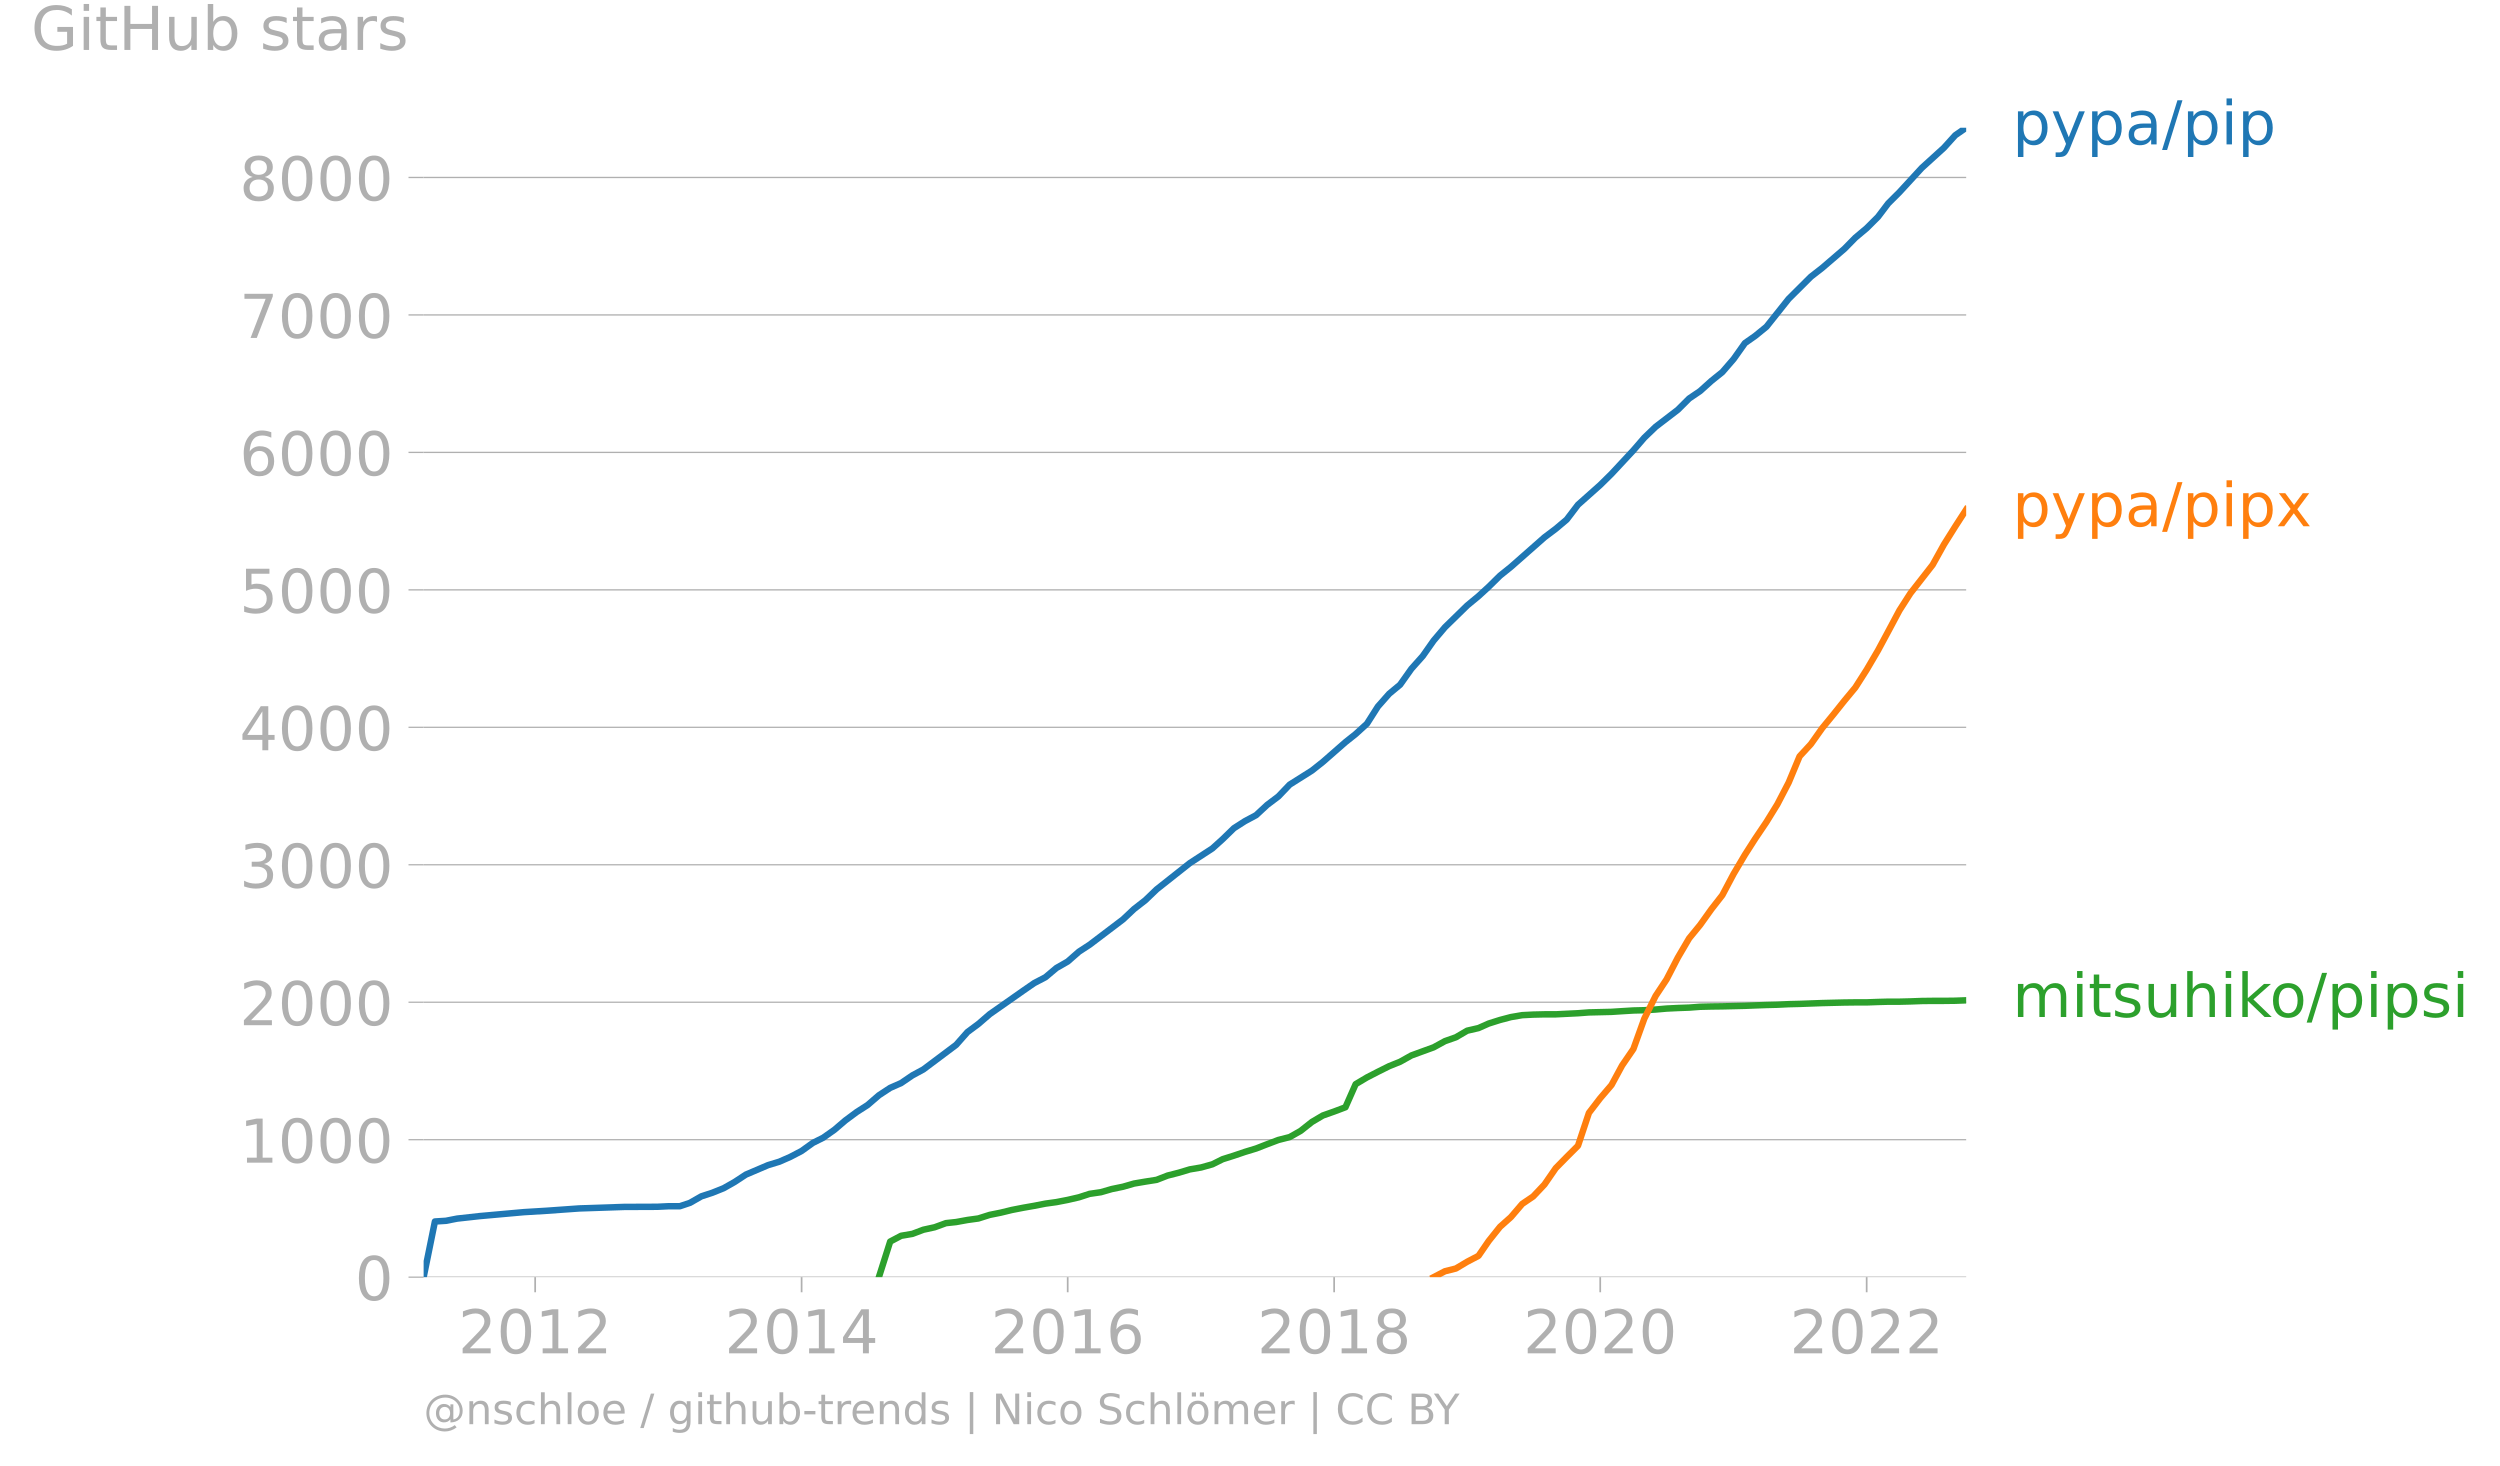
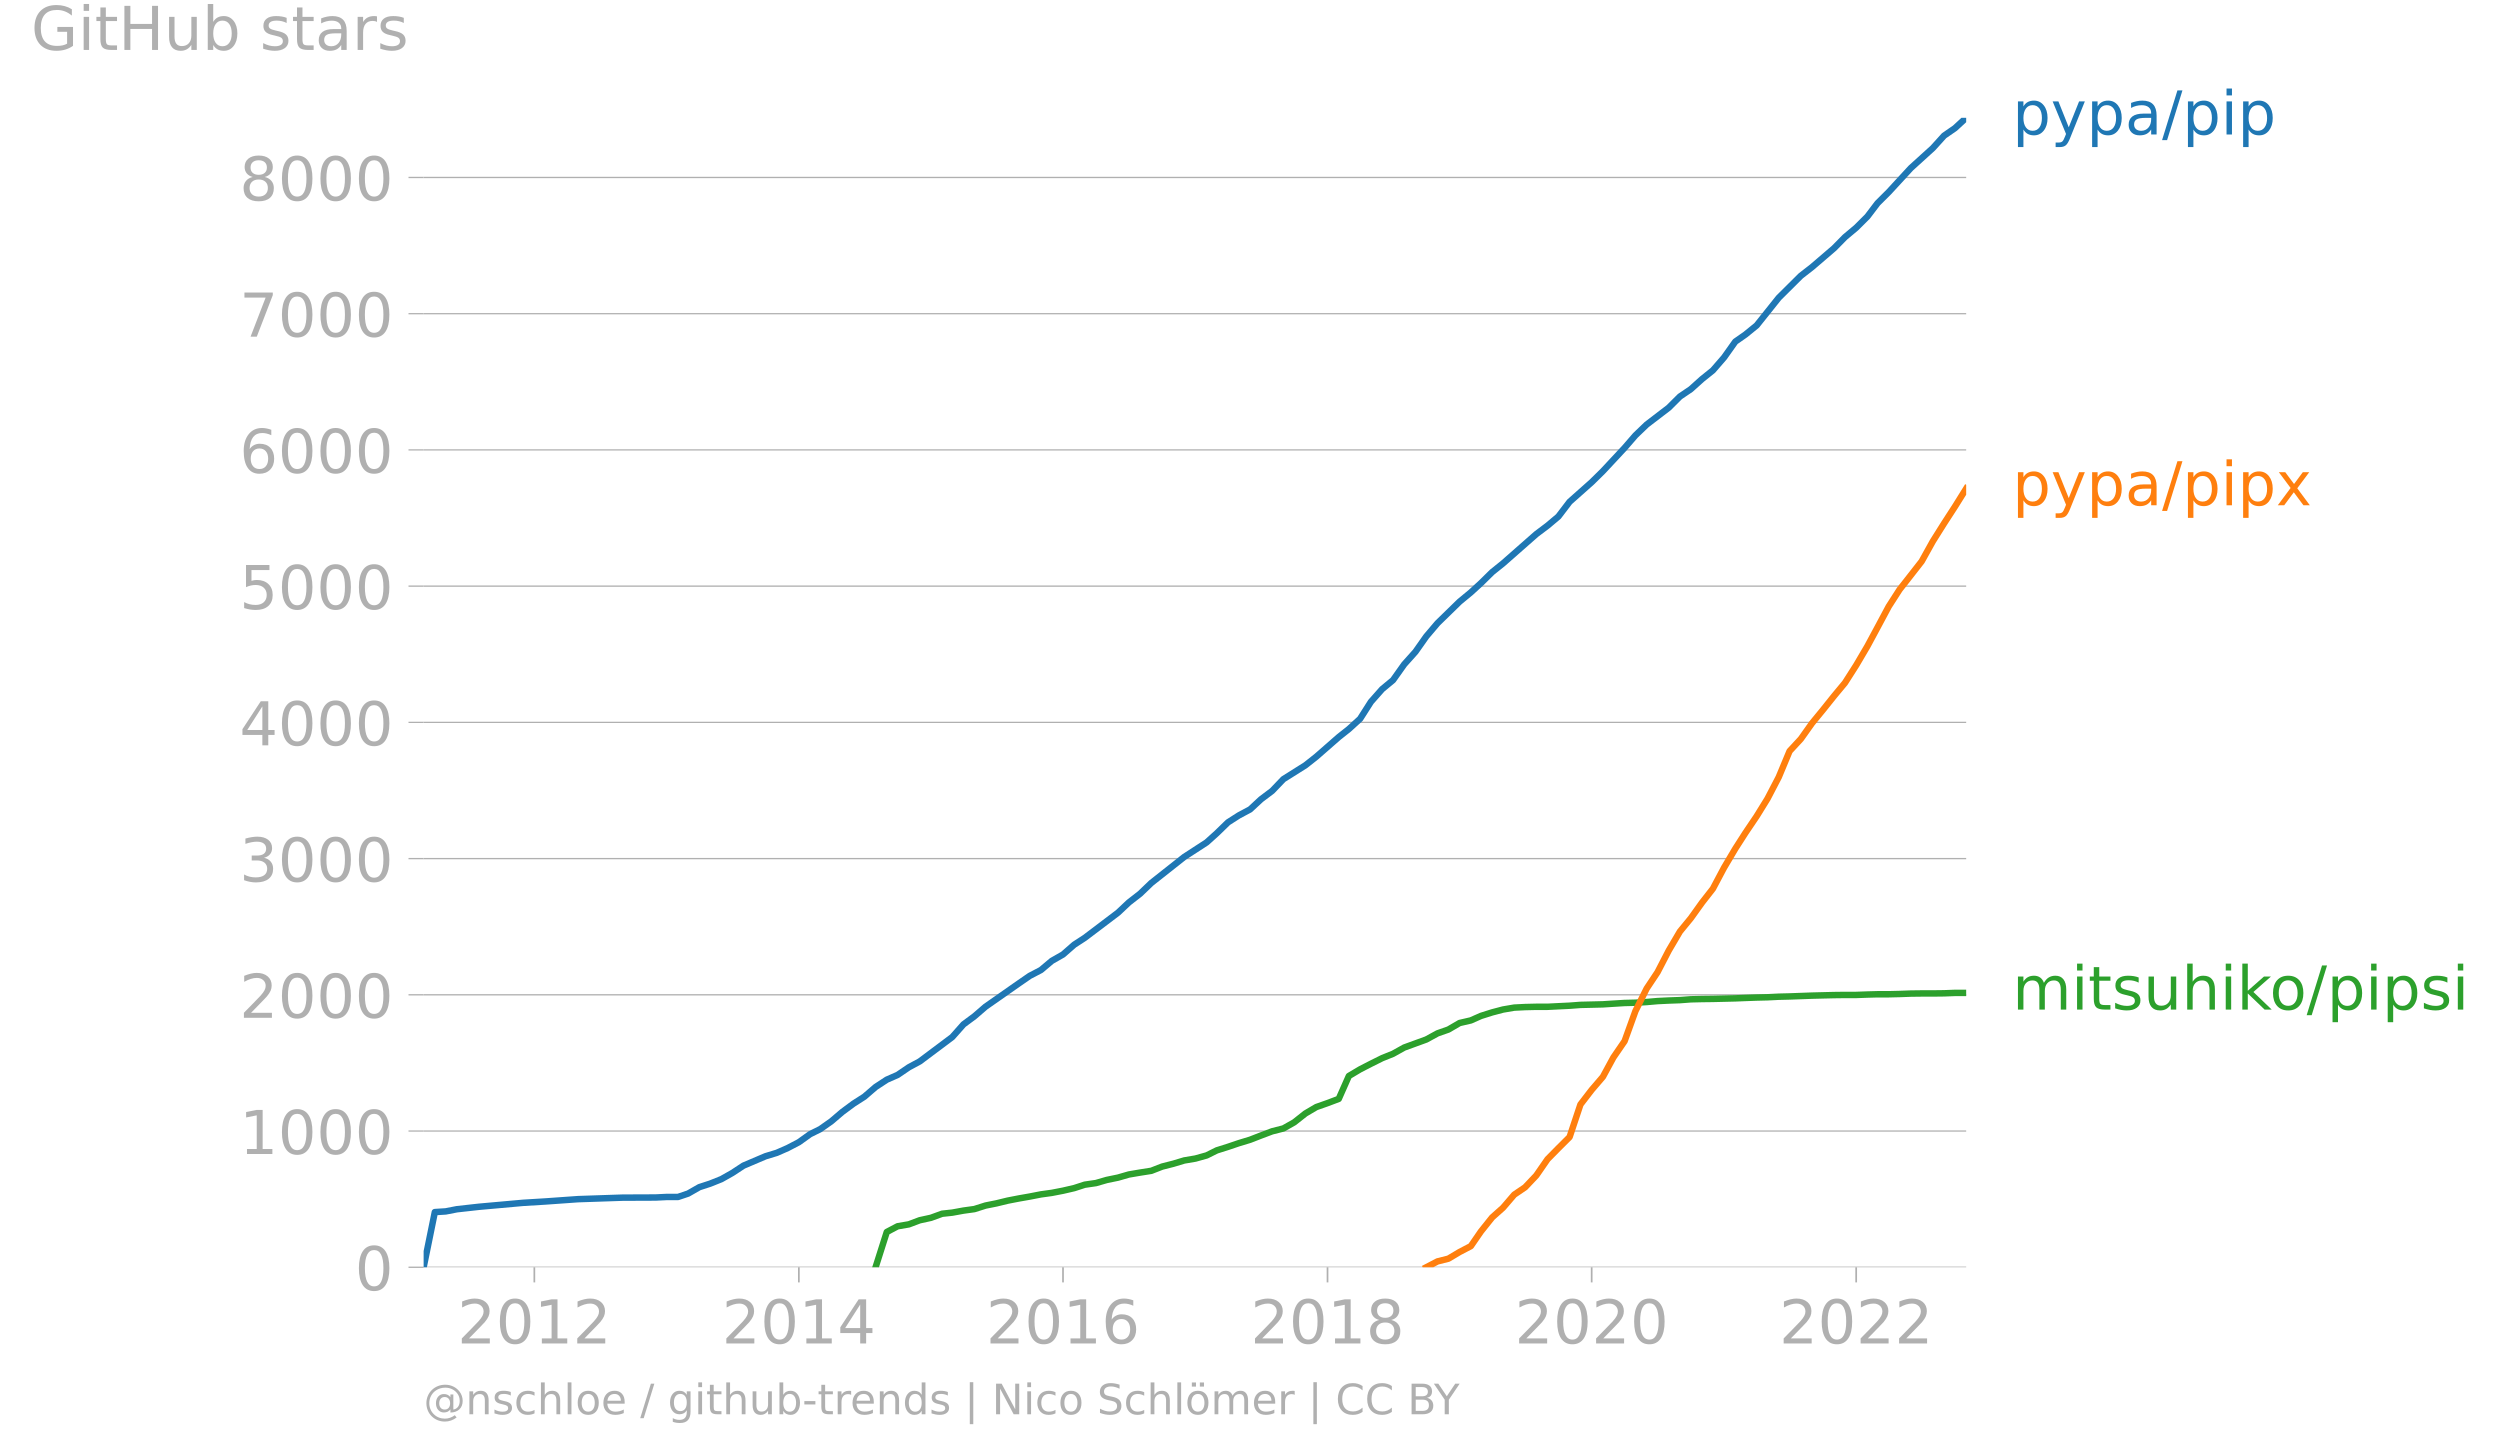
- <svg xmlns="http://www.w3.org/2000/svg" xmlns:xlink="http://www.w3.org/1999/xlink" width="771.704" height="452.273" viewBox="0 0 578.778 339.205">
+ <svg xmlns="http://www.w3.org/2000/svg" xmlns:xlink="http://www.w3.org/1999/xlink" width="771.704" height="449.216" viewBox="0 0 578.778 336.912">
  <defs>
    <style>*{stroke-linejoin:round;stroke-linecap:butt}</style>
  </defs>
  <g id="figure_1">
-     <path d="M0 339.205h578.778V0H0v339.205z" style="fill:none" id="patch_1" />
+     <path id="patch_1" d="M0 336.912h578.778V0H0v336.912z" style="fill:none" />
    <g id="axes_1">
-       <path d="M98.073 295.678h357.12V29.566H98.073v266.112z" style="fill:none" id="patch_2" />
+       <path id="patch_2" d="M98.073 293.385h357.12V27.273H98.073v266.112z" style="fill:none" />
      <g id="matplotlib.axis_1">
        <g id="xtick_1">
          <g id="line2d_1">
            <defs>
-               <path id="m355b43628c" d="M0 0v3.5" style="stroke:#b0b0b0;stroke-width:.4" />
-             </defs>
-             <use xlink:href="#m355b43628c" x="123.895" y="295.678" style="fill:#b0b0b0;stroke:#b0b0b0;stroke-width:.4" />
-           </g>
-           <g style="fill:#b0b0b0" transform="matrix(.14 0 0 -.14 106.08 313.315)" id="text_1">
+               <path id="mc5d13b548d" d="M0 0v3.5" style="stroke:#b0b0b0;stroke-width:.4" />
+             </defs>
+             <use xlink:href="#mc5d13b548d" x="123.707" y="293.385" style="fill:#b0b0b0;stroke:#b0b0b0;stroke-width:.4" />
+           </g>
+           <g id="text_1" style="fill:#b0b0b0" transform="matrix(.14 0 0 -.14 105.892 311.022)">
            <defs>
              <path id="DejaVuSans-32" d="M1228 531h2203V0H469v531q359 372 979 998 621 627 780 809 303 340 423 576 121 236 121 464 0 372-261 606-261 235-680 235-297 0-627-103-329-103-704-313v638q381 153 712 231 332 78 607 78 725 0 1156-363 431-362 431-968 0-288-108-546-107-257-392-607-78-91-497-524-418-433-1181-1211z" transform="scale(.01563)" />
              <path id="DejaVuSans-30" d="M2034 4250q-487 0-733-480-245-479-245-1442 0-959 245-1439 246-480 733-480 491 0 736 480 246 480 246 1439 0 963-246 1442-245 480-736 480zm0 500q785 0 1199-621 414-620 414-1801 0-1178-414-1799Q2819-91 2034-91q-784 0-1198 620-414 621-414 1799 0 1181 414 1801 414 621 1198 621z" transform="scale(.01563)" />
              <path id="DejaVuSans-31" d="M794 531h1031v3560L703 3866v575l1116 225h631V531h1031V0H794v531z" transform="scale(.01563)" />
            </defs>
            <use xlink:href="#DejaVuSans-32" />
            <use xlink:href="#DejaVuSans-30" x="63.623" />
            <use xlink:href="#DejaVuSans-31" x="127.246" />
            <use xlink:href="#DejaVuSans-32" x="190.869" />
          </g>
        </g>
        <g id="xtick_2">
-           <use xlink:href="#m355b43628c" x="185.581" y="295.678" style="fill:#b0b0b0;stroke:#b0b0b0;stroke-width:.4" id="line2d_2" />
-           <g style="fill:#b0b0b0" transform="matrix(.14 0 0 -.14 167.766 313.315)" id="text_2">
+           <use xlink:href="#mc5d13b548d" id="line2d_2" x="184.945" y="293.385" style="fill:#b0b0b0;stroke:#b0b0b0;stroke-width:.4" />
+           <g id="text_2" style="fill:#b0b0b0" transform="matrix(.14 0 0 -.14 167.13 311.022)">
            <defs>
              <path id="DejaVuSans-34" d="M2419 4116 825 1625h1594v2491zm-166 550h794V1625h666v-525h-666V0h-628v1100H313v609l1940 2957z" transform="scale(.01563)" />
            </defs>
            <use xlink:href="#DejaVuSans-32" />
            <use xlink:href="#DejaVuSans-30" x="63.623" />
            <use xlink:href="#DejaVuSans-31" x="127.246" />
            <use xlink:href="#DejaVuSans-34" x="190.869" />
          </g>
        </g>
        <g id="xtick_3">
-           <use xlink:href="#m355b43628c" x="247.183" y="295.678" style="fill:#b0b0b0;stroke:#b0b0b0;stroke-width:.4" id="line2d_3" />
-           <g style="fill:#b0b0b0" transform="matrix(.14 0 0 -.14 229.368 313.315)" id="text_3">
+           <use xlink:href="#mc5d13b548d" id="line2d_3" x="246.098" y="293.385" style="fill:#b0b0b0;stroke:#b0b0b0;stroke-width:.4" />
+           <g id="text_3" style="fill:#b0b0b0" transform="matrix(.14 0 0 -.14 228.283 311.022)">
            <defs>
              <path id="DejaVuSans-36" d="M2113 2584q-425 0-674-291-248-290-248-796 0-503 248-796 249-292 674-292t673 292q248 293 248 796 0 506-248 796-248 291-673 291zm1253 1979v-575q-238 112-480 171-242 60-480 60-625 0-955-422-329-422-376-1275 184 272 462 417 279 145 613 145 703 0 1111-427 408-426 408-1160 0-719-425-1154Q2819-91 2113-91q-810 0-1238 620-428 621-428 1799 0 1106 525 1764t1409 658q238 0 480-47t505-140z" transform="scale(.01563)" />
            </defs>
            <use xlink:href="#DejaVuSans-32" />
            <use xlink:href="#DejaVuSans-30" x="63.623" />
            <use xlink:href="#DejaVuSans-31" x="127.246" />
            <use xlink:href="#DejaVuSans-36" x="190.869" />
          </g>
        </g>
        <g id="xtick_4">
-           <use xlink:href="#m355b43628c" x="308.868" y="295.678" style="fill:#b0b0b0;stroke:#b0b0b0;stroke-width:.4" id="line2d_4" />
-           <g style="fill:#b0b0b0" transform="matrix(.14 0 0 -.14 291.053 313.315)" id="text_4">
+           <use xlink:href="#mc5d13b548d" id="line2d_4" x="307.336" y="293.385" style="fill:#b0b0b0;stroke:#b0b0b0;stroke-width:.4" />
+           <g id="text_4" style="fill:#b0b0b0" transform="matrix(.14 0 0 -.14 289.52 311.022)">
            <defs>
              <path id="DejaVuSans-38" d="M2034 2216q-450 0-708-241-257-241-257-662 0-422 257-663 258-241 708-241t709 242q260 243 260 662 0 421-258 662-257 241-711 241zm-631 268q-406 100-633 378-226 279-226 679 0 559 398 884 399 325 1092 325 697 0 1094-325t397-884q0-400-227-679-226-278-629-378 456-106 710-416 255-309 255-755 0-679-414-1042Q2806-91 2034-91q-771 0-1186 362-414 363-414 1042 0 446 256 755 257 310 713 416zm-231 997q0-362 226-565 227-203 636-203 407 0 636 203 230 203 230 565 0 363-230 566-229 203-636 203-409 0-636-203-226-203-226-566z" transform="scale(.01563)" />
            </defs>
            <use xlink:href="#DejaVuSans-32" />
            <use xlink:href="#DejaVuSans-30" x="63.623" />
            <use xlink:href="#DejaVuSans-31" x="127.246" />
            <use xlink:href="#DejaVuSans-38" x="190.869" />
          </g>
        </g>
        <g id="xtick_5">
-           <use xlink:href="#m355b43628c" x="370.47" y="295.678" style="fill:#b0b0b0;stroke:#b0b0b0;stroke-width:.4" id="line2d_5" />
-           <g style="fill:#b0b0b0" transform="matrix(.14 0 0 -.14 352.655 313.315)" id="text_5">
+           <use xlink:href="#mc5d13b548d" id="line2d_5" x="368.489" y="293.385" style="fill:#b0b0b0;stroke:#b0b0b0;stroke-width:.4" />
+           <g id="text_5" style="fill:#b0b0b0" transform="matrix(.14 0 0 -.14 350.674 311.022)">
            <use xlink:href="#DejaVuSans-32" />
            <use xlink:href="#DejaVuSans-30" x="63.623" />
            <use xlink:href="#DejaVuSans-32" x="127.246" />
            <use xlink:href="#DejaVuSans-30" x="190.869" />
          </g>
        </g>
        <g id="xtick_6">
-           <use xlink:href="#m355b43628c" x="432.156" y="295.678" style="fill:#b0b0b0;stroke:#b0b0b0;stroke-width:.4" id="line2d_6" />
-           <g style="fill:#b0b0b0" transform="matrix(.14 0 0 -.14 414.34 313.315)" id="text_6">
+           <use xlink:href="#mc5d13b548d" id="line2d_6" x="429.726" y="293.385" style="fill:#b0b0b0;stroke:#b0b0b0;stroke-width:.4" />
+           <g id="text_6" style="fill:#b0b0b0" transform="matrix(.14 0 0 -.14 411.911 311.022)">
            <use xlink:href="#DejaVuSans-32" />
            <use xlink:href="#DejaVuSans-30" x="63.623" />
            <use xlink:href="#DejaVuSans-32" x="127.246" />
            <use xlink:href="#DejaVuSans-32" x="190.869" />
          </g>
        </g>
      </g>
      <g id="matplotlib.axis_2">
        <g id="ytick_1">
-           <path d="M98.073 295.678h357.12" clip-path="url(#p99b931389e)" style="fill:none;stroke:#b0b0b0;stroke-width:.3;stroke-linecap:square" id="line2d_7" />
+           <path id="line2d_7" d="M98.073 293.385h357.12" clip-path="url(#pe380c2d2db)" style="fill:none;stroke:#b0b0b0;stroke-width:.3;stroke-linecap:square" />
          <g id="line2d_8">
            <defs>
-               <path id="mbc4137e765" d="M0 0h-3.5" style="stroke:#b0b0b0;stroke-width:.3" />
-             </defs>
-             <use xlink:href="#mbc4137e765" x="98.073" y="295.678" style="fill:#b0b0b0;stroke:#b0b0b0;stroke-width:.3" />
-           </g>
-           <use xlink:href="#DejaVuSans-30" style="fill:#b0b0b0" transform="matrix(.14 0 0 -.14 82.166 300.997)" id="text_7" />
+               <path id="mce49042f85" d="M0 0h-3.5" style="stroke:#b0b0b0;stroke-width:.3" />
+             </defs>
+             <use xlink:href="#mce49042f85" x="98.073" y="293.385" style="fill:#b0b0b0;stroke:#b0b0b0;stroke-width:.3" />
+           </g>
+           <use xlink:href="#DejaVuSans-30" id="text_7" style="fill:#b0b0b0" transform="matrix(.14 0 0 -.14 82.166 298.703)" />
        </g>
        <g id="ytick_2">
-           <path d="M98.073 263.854h357.12" clip-path="url(#p99b931389e)" style="fill:none;stroke:#b0b0b0;stroke-width:.3;stroke-linecap:square" id="line2d_9" />
-           <use xlink:href="#mbc4137e765" x="98.073" y="263.854" style="fill:#b0b0b0;stroke:#b0b0b0;stroke-width:.3" id="line2d_10" />
-           <g style="fill:#b0b0b0" transform="matrix(.14 0 0 -.14 55.443 269.173)" id="text_8">
+           <path id="line2d_9" d="M98.073 261.847h357.12" clip-path="url(#pe380c2d2db)" style="fill:none;stroke:#b0b0b0;stroke-width:.3;stroke-linecap:square" />
+           <use xlink:href="#mce49042f85" id="line2d_10" x="98.073" y="261.847" style="fill:#b0b0b0;stroke:#b0b0b0;stroke-width:.3" />
+           <g id="text_8" style="fill:#b0b0b0" transform="matrix(.14 0 0 -.14 55.443 267.166)">
            <use xlink:href="#DejaVuSans-31" />
            <use xlink:href="#DejaVuSans-30" x="63.623" />
            <use xlink:href="#DejaVuSans-30" x="127.246" />
            <use xlink:href="#DejaVuSans-30" x="190.869" />
          </g>
        </g>
        <g id="ytick_3">
-           <path d="M98.073 232.03h357.12" clip-path="url(#p99b931389e)" style="fill:none;stroke:#b0b0b0;stroke-width:.3;stroke-linecap:square" id="line2d_11" />
-           <use xlink:href="#mbc4137e765" x="98.073" y="232.03" style="fill:#b0b0b0;stroke:#b0b0b0;stroke-width:.3" id="line2d_12" />
-           <g style="fill:#b0b0b0" transform="matrix(.14 0 0 -.14 55.443 237.349)" id="text_9">
+           <path id="line2d_11" d="M98.073 230.31h357.12" clip-path="url(#pe380c2d2db)" style="fill:none;stroke:#b0b0b0;stroke-width:.3;stroke-linecap:square" />
+           <use xlink:href="#mce49042f85" id="line2d_12" x="98.073" y="230.31" style="fill:#b0b0b0;stroke:#b0b0b0;stroke-width:.3" />
+           <g id="text_9" style="fill:#b0b0b0" transform="matrix(.14 0 0 -.14 55.443 235.629)">
            <use xlink:href="#DejaVuSans-32" />
            <use xlink:href="#DejaVuSans-30" x="63.623" />
            <use xlink:href="#DejaVuSans-30" x="127.246" />
            <use xlink:href="#DejaVuSans-30" x="190.869" />
          </g>
        </g>
        <g id="ytick_4">
-           <path d="M98.073 200.206h357.12" clip-path="url(#p99b931389e)" style="fill:none;stroke:#b0b0b0;stroke-width:.3;stroke-linecap:square" id="line2d_13" />
-           <use xlink:href="#mbc4137e765" x="98.073" y="200.206" style="fill:#b0b0b0;stroke:#b0b0b0;stroke-width:.3" id="line2d_14" />
-           <g style="fill:#b0b0b0" transform="matrix(.14 0 0 -.14 55.443 205.525)" id="text_10">
+           <path id="line2d_13" d="M98.073 198.773h357.12" clip-path="url(#pe380c2d2db)" style="fill:none;stroke:#b0b0b0;stroke-width:.3;stroke-linecap:square" />
+           <use xlink:href="#mce49042f85" id="line2d_14" x="98.073" y="198.773" style="fill:#b0b0b0;stroke:#b0b0b0;stroke-width:.3" />
+           <g id="text_10" style="fill:#b0b0b0" transform="matrix(.14 0 0 -.14 55.443 204.091)">
            <defs>
              <path id="DejaVuSans-33" d="M2597 2516q453-97 707-404 255-306 255-756 0-690-475-1069Q2609-91 1734-91q-293 0-604 58T488 141v609q262-153 574-231 313-78 654-78 593 0 904 234t311 681q0 413-289 645-289 233-804 233h-544v519h569q465 0 712 186t247 536q0 359-255 551-254 193-729 193-260 0-557-57-297-56-653-174v562q360 100 674 150t592 50q719 0 1137-327 419-326 419-882 0-388-222-655t-631-370z" transform="scale(.01563)" />
            </defs>
            <use xlink:href="#DejaVuSans-33" />
            <use xlink:href="#DejaVuSans-30" x="63.623" />
            <use xlink:href="#DejaVuSans-30" x="127.246" />
            <use xlink:href="#DejaVuSans-30" x="190.869" />
          </g>
        </g>
        <g id="ytick_5">
-           <path d="M98.073 168.382h357.12" clip-path="url(#p99b931389e)" style="fill:none;stroke:#b0b0b0;stroke-width:.3;stroke-linecap:square" id="line2d_15" />
-           <use xlink:href="#mbc4137e765" x="98.073" y="168.382" style="fill:#b0b0b0;stroke:#b0b0b0;stroke-width:.3" id="line2d_16" />
-           <g style="fill:#b0b0b0" transform="matrix(.14 0 0 -.14 55.443 173.7)" id="text_11">
+           <path id="line2d_15" d="M98.073 167.235h357.12" clip-path="url(#pe380c2d2db)" style="fill:none;stroke:#b0b0b0;stroke-width:.3;stroke-linecap:square" />
+           <use xlink:href="#mce49042f85" id="line2d_16" x="98.073" y="167.235" style="fill:#b0b0b0;stroke:#b0b0b0;stroke-width:.3" />
+           <g id="text_11" style="fill:#b0b0b0" transform="matrix(.14 0 0 -.14 55.443 172.554)">
            <use xlink:href="#DejaVuSans-34" />
            <use xlink:href="#DejaVuSans-30" x="63.623" />
            <use xlink:href="#DejaVuSans-30" x="127.246" />
            <use xlink:href="#DejaVuSans-30" x="190.869" />
          </g>
        </g>
        <g id="ytick_6">
-           <path d="M98.073 136.558h357.12" clip-path="url(#p99b931389e)" style="fill:none;stroke:#b0b0b0;stroke-width:.3;stroke-linecap:square" id="line2d_17" />
-           <use xlink:href="#mbc4137e765" x="98.073" y="136.558" style="fill:#b0b0b0;stroke:#b0b0b0;stroke-width:.3" id="line2d_18" />
-           <g style="fill:#b0b0b0" transform="matrix(.14 0 0 -.14 55.443 141.877)" id="text_12">
+           <path id="line2d_17" d="M98.073 135.698h357.12" clip-path="url(#pe380c2d2db)" style="fill:none;stroke:#b0b0b0;stroke-width:.3;stroke-linecap:square" />
+           <use xlink:href="#mce49042f85" id="line2d_18" x="98.073" y="135.698" style="fill:#b0b0b0;stroke:#b0b0b0;stroke-width:.3" />
+           <g id="text_12" style="fill:#b0b0b0" transform="matrix(.14 0 0 -.14 55.443 141.017)">
            <defs>
              <path id="DejaVuSans-35" d="M691 4666h2478v-532H1269V2991q137 47 274 70 138 23 276 23 781 0 1237-428 457-428 457-1159 0-753-469-1171Q2575-91 1722-91q-294 0-599 50Q819 9 494 109v635q281-153 581-228t634-75q541 0 856 284 316 284 316 772 0 487-316 771-315 285-856 285-253 0-505-56-251-56-513-175v2344z" transform="scale(.01563)" />
            </defs>
            <use xlink:href="#DejaVuSans-35" />
            <use xlink:href="#DejaVuSans-30" x="63.623" />
            <use xlink:href="#DejaVuSans-30" x="127.246" />
            <use xlink:href="#DejaVuSans-30" x="190.869" />
          </g>
        </g>
        <g id="ytick_7">
-           <path d="M98.073 104.734h357.12" clip-path="url(#p99b931389e)" style="fill:none;stroke:#b0b0b0;stroke-width:.3;stroke-linecap:square" id="line2d_19" />
-           <use xlink:href="#mbc4137e765" x="98.073" y="104.734" style="fill:#b0b0b0;stroke:#b0b0b0;stroke-width:.3" id="line2d_20" />
-           <g style="fill:#b0b0b0" transform="matrix(.14 0 0 -.14 55.443 110.053)" id="text_13">
+           <path id="line2d_19" d="M98.073 104.16h357.12" clip-path="url(#pe380c2d2db)" style="fill:none;stroke:#b0b0b0;stroke-width:.3;stroke-linecap:square" />
+           <use xlink:href="#mce49042f85" id="line2d_20" x="98.073" y="104.161" style="fill:#b0b0b0;stroke:#b0b0b0;stroke-width:.3" />
+           <g id="text_13" style="fill:#b0b0b0" transform="matrix(.14 0 0 -.14 55.443 109.48)">
            <use xlink:href="#DejaVuSans-36" />
            <use xlink:href="#DejaVuSans-30" x="63.623" />
            <use xlink:href="#DejaVuSans-30" x="127.246" />
            <use xlink:href="#DejaVuSans-30" x="190.869" />
          </g>
        </g>
        <g id="ytick_8">
-           <path d="M98.073 72.91h357.12" clip-path="url(#p99b931389e)" style="fill:none;stroke:#b0b0b0;stroke-width:.3;stroke-linecap:square" id="line2d_21" />
-           <use xlink:href="#mbc4137e765" x="98.073" y="72.91" style="fill:#b0b0b0;stroke:#b0b0b0;stroke-width:.3" id="line2d_22" />
-           <g style="fill:#b0b0b0" transform="matrix(.14 0 0 -.14 55.443 78.229)" id="text_14">
+           <path id="line2d_21" d="M98.073 72.623h357.12" clip-path="url(#pe380c2d2db)" style="fill:none;stroke:#b0b0b0;stroke-width:.3;stroke-linecap:square" />
+           <use xlink:href="#mce49042f85" id="line2d_22" x="98.073" y="72.623" style="fill:#b0b0b0;stroke:#b0b0b0;stroke-width:.3" />
+           <g id="text_14" style="fill:#b0b0b0" transform="matrix(.14 0 0 -.14 55.443 77.942)">
            <defs>
              <path id="DejaVuSans-37" d="M525 4666h3000v-269L1831 0h-659l1594 4134H525v532z" transform="scale(.01563)" />
            </defs>
            <use xlink:href="#DejaVuSans-37" />
            <use xlink:href="#DejaVuSans-30" x="63.623" />
            <use xlink:href="#DejaVuSans-30" x="127.246" />
            <use xlink:href="#DejaVuSans-30" x="190.869" />
          </g>
        </g>
        <g id="ytick_9">
-           <path d="M98.073 41.086h357.12" clip-path="url(#p99b931389e)" style="fill:none;stroke:#b0b0b0;stroke-width:.3;stroke-linecap:square" id="line2d_23" />
-           <use xlink:href="#mbc4137e765" x="98.073" y="41.086" style="fill:#b0b0b0;stroke:#b0b0b0;stroke-width:.3" id="line2d_24" />
-           <g style="fill:#b0b0b0" transform="matrix(.14 0 0 -.14 55.443 46.405)" id="text_15">
+           <path id="line2d_23" d="M98.073 41.086h357.12" clip-path="url(#pe380c2d2db)" style="fill:none;stroke:#b0b0b0;stroke-width:.3;stroke-linecap:square" />
+           <use xlink:href="#mce49042f85" id="line2d_24" x="98.073" y="41.086" style="fill:#b0b0b0;stroke:#b0b0b0;stroke-width:.3" />
+           <g id="text_15" style="fill:#b0b0b0" transform="matrix(.14 0 0 -.14 55.443 46.405)">
            <use xlink:href="#DejaVuSans-38" />
            <use xlink:href="#DejaVuSans-30" x="63.623" />
            <use xlink:href="#DejaVuSans-30" x="127.246" />
            <use xlink:href="#DejaVuSans-30" x="190.869" />
          </g>
        </g>
-         <g style="fill:#b0b0b0" transform="matrix(.14 0 0 -.14 7.2 11.563)" id="text_16">
+         <g id="text_16" style="fill:#b0b0b0" transform="matrix(.14 0 0 -.14 7.2 11.563)">
          <defs>
            <path id="DejaVuSans-47" d="M3809 666v1253H2778v519h1656V434q-365-259-806-392-440-133-940-133-1094 0-1712 639-617 640-617 1780 0 1144 617 1783 618 639 1712 639 456 0 867-113 411-112 758-331v-672q-350 297-744 447t-828 150q-857 0-1287-478-429-478-429-1425 0-944 429-1422 430-478 1287-478 334 0 596 58 263 58 472 180z" transform="scale(.01563)" />
            <path id="DejaVuSans-69" d="M603 3500h575V0H603v3500zm0 1363h575v-729H603v729z" transform="scale(.01563)" />
            <path id="DejaVuSans-74" d="M1172 4494v-994h1184v-447H1172V1153q0-428 117-550t477-122h590V0h-590q-666 0-919 248-253 249-253 905v1900H172v447h422v994h578z" transform="scale(.01563)" />
            <path id="DejaVuSans-48" d="M628 4666h631V2753h2294v1913h631V0h-631v2222H1259V0H628v4666z" transform="scale(.01563)" />
            <path id="DejaVuSans-75" d="M544 1381v2119h575V1403q0-497 193-746 194-248 582-248 465 0 735 297 271 297 271 810v1984h575V0h-575v538q-209-319-486-474-276-155-642-155-603 0-916 375-312 375-312 1097zm1447 2203z" transform="scale(.01563)" />
            <path id="DejaVuSans-62" d="M3116 1747q0 634-261 995t-717 361q-457 0-718-361t-261-995q0-634 261-995t718-361q456 0 717 361t261 995zM1159 2969q182 312 458 463 277 152 661 152 638 0 1036-506 399-506 399-1331T3314 415Q2916-91 2278-91q-384 0-661 152-276 152-458 464V0H581v4863h578V2969z" transform="scale(.01563)" />
            <path id="DejaVuSans-73" d="M2834 3397v-544q-243 125-506 187-262 63-544 63-428 0-642-131t-214-394q0-200 153-314t616-217l197-44q612-131 870-370t258-667q0-488-386-773Q2250-91 1575-91q-281 0-586 55T347 128v594q319-166 628-249 309-82 613-82 406 0 624 139 219 139 219 392 0 234-158 359-157 125-692 241l-200 47q-534 112-772 345-237 233-237 639 0 494 350 762 350 269 994 269 318 0 599-47 282-46 519-140z" transform="scale(.01563)" />
            <path id="DejaVuSans-61" d="M2194 1759q-697 0-966-159t-269-544q0-306 202-486 202-179 548-179 479 0 768 339t289 901v128h-572zm1147 238V0h-575v531q-197-318-491-470T1556-91q-537 0-855 302-317 302-317 808 0 590 395 890 396 300 1180 300h807v57q0 397-261 614t-733 217q-300 0-585-72-284-72-546-216v532q315 122 612 182 297 61 578 61 760 0 1135-394 375-393 375-1193z" transform="scale(.01563)" />
            <path id="DejaVuSans-72" d="M2631 2963q-97 56-211 82-114 27-251 27-488 0-749-317t-261-911V0H581v3500h578v-544q182 319 472 473 291 155 707 155 59 0 131-8 72-7 159-23l3-590z" transform="scale(.01563)" />
          </defs>
          <use xlink:href="#DejaVuSans-47" />
          <use xlink:href="#DejaVuSans-69" x="77.49" />
          <use xlink:href="#DejaVuSans-74" x="105.273" />
          <use xlink:href="#DejaVuSans-48" x="144.482" />
          <use xlink:href="#DejaVuSans-75" x="219.678" />
          <use xlink:href="#DejaVuSans-62" x="283.057" />
          <use xlink:href="#DejaVuSans-20" x="346.533" />
          <use xlink:href="#DejaVuSans-73" x="378.32" />
          <use xlink:href="#DejaVuSans-74" x="430.42" />
          <use xlink:href="#DejaVuSans-61" x="469.629" />
          <use xlink:href="#DejaVuSans-72" x="530.908" />
          <use xlink:href="#DejaVuSans-73" x="572.021" />
        </g>
      </g>
-       <path d="m203.47 295.678 2.617-8.243 2.531-1.336 2.616-.446 2.532-.955 2.616-.572 2.616-.955 2.363-.255 2.615-.477 2.532-.35 2.616-.828 2.532-.509 2.616-.636 2.615-.51 2.532-.445 2.616-.51 2.532-.35 2.616-.508 2.615-.605 2.448-.796 2.616-.382 2.531-.732 2.616-.54 2.532-.733 2.616-.445 2.616-.414 2.531-.986 2.616-.669 2.532-.763 2.616-.446 2.616-.732 2.362-1.177 2.616-.828 2.532-.859 2.616-.796 2.531-.986 2.616-.987 2.616-.668 2.532-1.432 2.616-2.069 2.531-1.495 2.616-.923 2.616-.987 2.363-5.346 2.616-1.56 2.532-1.304 2.616-1.305 2.531-1.019 2.616-1.463 2.616-.955 2.532-.923 2.616-1.432 2.531-.891 2.616-1.528 2.616-.604 2.363-1.05 2.616-.828 2.531-.668 2.616-.446 2.532-.127 2.616-.064h2.616l2.531-.127 2.616-.127 2.532-.191 2.616-.064 2.616-.064 2.447-.159 2.616-.159 2.532-.064 2.616-.159 2.531-.222 2.616-.128 2.616-.095 2.532-.191 2.616-.064 2.531-.032 2.616-.063 2.616-.064 2.363-.095 2.616-.096 2.531-.063 2.616-.128 2.532-.063 2.616-.096 2.616-.095 2.531-.064 2.616-.064 2.532-.031h2.616l2.616-.096 2.363-.064h2.616l2.531-.063 2.616-.096 2.532-.032h2.616l2.616-.031 2.531-.096" clip-path="url(#p99b931389e)" style="fill:none;stroke:#2ca02c;stroke-width:1.5;stroke-linecap:square" id="line2d_25" />
-       <path d="m331.906 295.678 2.616-1.369 2.531-.636 2.616-1.56 2.616-1.368 2.363-3.437 2.616-3.278 2.531-2.26 2.616-3.055 2.532-1.718 2.616-2.769 2.616-3.787 2.531-2.578 2.616-2.61 2.532-7.605 2.616-3.405 2.616-3.055 2.447-4.52 2.616-3.818 2.532-7.033 2.616-5.251 2.531-3.82 2.616-5.06 2.616-4.454 2.532-3.087 2.616-3.66 2.531-3.246 2.616-4.933 2.616-4.423 2.363-3.692 2.616-3.883 2.531-4.105 2.616-5.028 2.532-6.078 2.616-2.833 2.616-3.691 2.531-3.087 2.616-3.278 2.532-3.055 2.616-4.105 2.616-4.456 2.363-4.392 2.616-4.9 2.531-3.947 2.616-3.341 2.532-3.246 2.616-4.71 2.616-4.17 2.531-3.913" clip-path="url(#p99b931389e)" style="fill:none;stroke:#ff7f0e;stroke-width:1.5;stroke-linecap:square" id="line2d_26" />
-       <path d="m98.073 295.678 2.616-12.89 2.532-.158 2.616-.51 5.147-.572 10.295-.923 5.232-.318 7.595-.541 10.38-.35 7.678-.032 2.616-.128h2.616l2.363-.795 2.616-1.496 2.532-.827 2.616-1.05 2.531-1.433 2.616-1.718 5.148-2.196 2.616-.796 2.531-1.113 2.616-1.369 2.616-1.877 2.363-1.178 2.616-1.846 2.531-2.164 2.616-1.941 2.532-1.623 2.616-2.26 2.616-1.718 2.531-1.114 2.616-1.782 2.532-1.368 7.595-5.697 2.615-2.96 2.532-1.877 2.616-2.26 7.763-5.442 2.532-1.75 2.616-1.368 2.532-2.132 2.616-1.496 2.615-2.292 2.448-1.59 7.763-5.888 2.532-2.387 2.616-2.037 2.616-2.514 7.679-6.078 5.232-3.405 2.362-2.133 2.616-2.545 2.532-1.623 2.616-1.4 2.531-2.356 2.616-1.973 2.616-2.737 5.148-3.246 2.531-2.005 5.232-4.582 2.363-1.878 2.616-2.387 2.532-3.978 2.616-2.96 2.531-2.1 2.616-3.691 2.616-2.928 2.532-3.596 2.616-3.087 5.147-5.028 2.616-2.164 2.363-2.164 2.616-2.578 2.531-2.037 7.764-6.842 2.616-1.973 2.531-2.132 2.616-3.437 5.148-4.583 2.616-2.578 5.063-5.442 2.532-2.927 2.616-2.514 5.147-3.947 2.616-2.61 2.532-1.718 2.616-2.355 2.531-2.036 2.616-3.024 2.616-3.691 2.363-1.655 2.616-2.132 5.147-6.46 5.148-5.124 2.616-2.037 5.147-4.423 2.532-2.578 2.616-2.196 2.616-2.61 2.363-3.118 2.616-2.61 5.147-5.601 5.148-4.678 2.616-2.896 2.531-1.75h0" clip-path="url(#p99b931389e)" style="fill:none;stroke:#1f77b4;stroke-width:1.5;stroke-linecap:square" id="line2d_27" />
-       <g style="fill:#1f77b4" transform="matrix(.14 0 0 -.14 465.907 33.429)" id="text_17">
+       <path id="line2d_25" d="m202.704 293.385 2.597-8.169 2.513-1.324 2.597-.442 2.514-.946 2.596-.568 2.597-.946 2.346-.252 2.597-.473 2.513-.347 2.597-.82 2.513-.504 2.597-.631 2.597-.505 2.513-.441 2.597-.505 2.513-.347 2.597-.504 2.597-.6 2.43-.788 2.596-.379 2.514-.725 2.597-.536 2.513-.725 2.597-.442 2.597-.41 2.513-.978 2.597-.662 2.513-.757 2.597-.441 2.597-.726 2.345-1.166 2.597-.82 2.513-.852 2.597-.788 2.514-.978 2.596-.978 2.597-.662 2.514-1.42 2.596-2.05 2.514-1.481 2.597-.915 2.596-.978 2.346-5.298 2.597-1.545 2.513-1.293 2.597-1.293 2.513-1.01 2.597-1.45 2.597-.946 2.513-.915 2.597-1.42 2.513-.882 2.597-1.514 2.597-.6 2.346-1.04 2.597-.82 2.513-.662 2.597-.442 2.513-.126 2.597-.063h2.597l2.513-.126 2.597-.126 2.513-.19 2.597-.062 2.597-.064 2.43-.157 2.596-.158 2.514-.063 2.596-.158 2.514-.22 2.597-.127 2.596-.094 2.514-.19 2.597-.062 2.513-.032 2.597-.063 2.597-.063 2.345-.095 2.597-.094 2.513-.063 2.597-.127 2.513-.063 2.597-.094 2.597-.095 2.513-.063 2.597-.063 2.514-.032h2.596l2.597-.094 2.346-.063h2.597l2.513-.063 2.597-.095 2.513-.031h2.597l2.597-.032 2.513-.095h2.597" clip-path="url(#pe380c2d2db)" style="fill:none;stroke:#2ca02c;stroke-width:1.5;stroke-linecap:square" />
+       <path id="line2d_26" d="m330.205 293.385 2.597-1.357 2.513-.63 2.597-1.546 2.597-1.356 2.346-3.406 2.597-3.248 2.513-2.24 2.597-3.027 2.513-1.703 2.597-2.744 2.597-3.753 2.513-2.554 2.597-2.586 2.513-7.538 2.597-3.374 2.597-3.028 2.43-4.478 2.596-3.784 2.514-6.97 2.596-5.204 2.514-3.784 2.597-5.015 2.596-4.415 2.514-3.06 2.597-3.626 2.513-3.217 2.597-4.888 2.597-4.384 2.345-3.658 2.597-3.848 2.513-4.068 2.597-4.983 2.513-6.023 2.597-2.807 2.597-3.659 2.513-3.059 2.597-3.248 2.514-3.028 2.596-4.068 2.597-4.415 2.346-4.352 2.597-4.857 2.513-3.91 2.597-3.312 2.513-3.217 2.597-4.667 2.597-4.132 2.513-3.879 2.597-4.163" clip-path="url(#pe380c2d2db)" style="fill:none;stroke:#ff7f0e;stroke-width:1.5;stroke-linecap:square" />
+       <path id="line2d_27" d="m98.073 293.385 2.597-12.773 2.513-.158 2.597-.504 5.11-.568 10.22-.915 5.194-.315 7.54-.536 10.304-.347 7.623-.032 2.597-.126h2.597l2.345-.788 2.597-1.482 2.514-.82 2.596-1.041 2.514-1.42 2.597-1.702 5.11-2.176 2.597-.789 2.513-1.104 2.597-1.356 2.597-1.86 2.345-1.167 2.597-1.83 2.513-2.144 2.597-1.924 2.513-1.608 2.597-2.24 2.597-1.702 2.513-1.104 2.597-1.766 2.514-1.356 7.539-5.646 2.597-2.933 2.513-1.86 2.597-2.24 7.707-5.392 2.513-1.735 2.597-1.356 2.513-2.113 2.597-1.482 2.597-2.27 2.43-1.578 7.707-5.834 2.513-2.365 2.597-2.019 2.597-2.491 7.623-6.024 5.194-3.374 2.345-2.113 2.597-2.523 2.513-1.609 2.597-1.387 2.514-2.334 2.596-1.956 2.597-2.712 5.11-3.217 2.514-1.986 5.193-4.542 2.346-1.86 2.597-2.366 2.513-3.942 2.597-2.933 2.513-2.081 2.597-3.659 2.597-2.901 2.513-3.564 2.597-3.059 5.11-4.983 2.597-2.144 2.346-2.145 2.597-2.554 2.513-2.019 7.707-6.78 2.597-1.956 2.513-2.113 2.597-3.406 5.11-4.541 2.597-2.555 5.026-5.393 2.514-2.9 2.596-2.492 5.11-3.911 2.597-2.586 2.514-1.703 2.597-2.334 2.513-2.018 2.597-2.996 2.597-3.659 2.345-1.64 2.597-2.113 5.11-6.402 5.11-5.077 2.597-2.019 5.11-4.383 2.514-2.555 2.596-2.176 2.597-2.586 2.346-3.09 2.597-2.587 5.11-5.55 5.11-4.636 2.597-2.87 2.513-1.735 2.597-2.396h0" clip-path="url(#pe380c2d2db)" style="fill:none;stroke:#1f77b4;stroke-width:1.5;stroke-linecap:square" />
+       <g id="text_17" style="fill:#1f77b4" transform="matrix(.14 0 0 -.14 465.907 31.136)">
        <defs>
          <path id="DejaVuSans-70" d="M1159 525v-1856H581v4831h578v-531q182 312 458 463 277 152 661 152 638 0 1036-506 399-506 399-1331T3314 415Q2916-91 2278-91q-384 0-661 152-276 152-458 464zm1957 1222q0 634-261 995t-717 361q-457 0-718-361t-261-995q0-634 261-995t718-361q456 0 717 361t261 995z" transform="scale(.01563)" />
          <path id="DejaVuSans-79" d="M2059-325q-243-625-475-815-231-191-618-191H506v481h338q237 0 368 113 132 112 291 531l103 262L191 3500h609L1894 763l1094 2737h609L2059-325z" transform="scale(.01563)" />
          <path id="DejaVuSans-2f" d="M1625 4666h531L531-594H0l1625 5260z" transform="scale(.01563)" />
        </defs>
        <use xlink:href="#DejaVuSans-70" />
        <use xlink:href="#DejaVuSans-79" x="63.477" />
        <use xlink:href="#DejaVuSans-70" x="122.656" />
        <use xlink:href="#DejaVuSans-61" x="186.133" />
        <use xlink:href="#DejaVuSans-2f" x="247.412" />
        <use xlink:href="#DejaVuSans-70" x="281.104" />
        <use xlink:href="#DejaVuSans-69" x="344.58" />
        <use xlink:href="#DejaVuSans-70" x="372.363" />
      </g>
-       <g style="fill:#ff7f0e" transform="matrix(.14 0 0 -.14 465.907 121.836)" id="text_18">
+       <g id="text_18" style="fill:#ff7f0e" transform="matrix(.14 0 0 -.14 465.907 116.98)">
        <defs>
          <path id="DejaVuSans-78" d="M3513 3500 2247 1797 3578 0h-678L1881 1375 863 0H184l1360 1831L300 3500h678l928-1247 928 1247h679z" transform="scale(.01563)" />
        </defs>
        <use xlink:href="#DejaVuSans-70" />
        <use xlink:href="#DejaVuSans-79" x="63.477" />
        <use xlink:href="#DejaVuSans-70" x="122.656" />
        <use xlink:href="#DejaVuSans-61" x="186.133" />
        <use xlink:href="#DejaVuSans-2f" x="247.412" />
        <use xlink:href="#DejaVuSans-70" x="281.104" />
        <use xlink:href="#DejaVuSans-69" x="344.58" />
        <use xlink:href="#DejaVuSans-70" x="372.363" />
        <use xlink:href="#DejaVuSans-78" x="435.84" />
      </g>
-       <g style="fill:#2ca02c" transform="matrix(.14 0 0 -.14 465.907 235.447)" id="text_19">
+       <g id="text_19" style="fill:#2ca02c" transform="matrix(.14 0 0 -.14 465.907 233.731)">
        <defs>
          <path id="DejaVuSans-6d" d="M3328 2828q216 388 516 572t706 184q547 0 844-383 297-382 297-1088V0h-578v2094q0 503-179 746-178 244-543 244-447 0-707-297-259-296-259-809V0h-578v2094q0 506-178 748t-550 242q-441 0-701-298-259-298-259-808V0H581v3500h578v-544q197 322 472 475t653 153q382 0 649-194 267-193 395-562z" transform="scale(.01563)" />
          <path id="DejaVuSans-68" d="M3513 2113V0h-575v2094q0 497-194 743-194 247-581 247-466 0-735-297-269-296-269-809V0H581v4863h578V2956q207 316 486 472 280 156 646 156 603 0 912-373 310-373 310-1098z" transform="scale(.01563)" />
          <path id="DejaVuSans-6b" d="M581 4863h578V1991l1716 1509h734L1753 1863 3688 0h-750L1159 1709V0H581v4863z" transform="scale(.01563)" />
          <path id="DejaVuSans-6f" d="M1959 3097q-462 0-731-361t-269-989q0-628 267-989 268-361 733-361 460 0 728 362 269 363 269 988 0 622-269 986-268 364-728 364zm0 487q750 0 1178-488 429-487 429-1349 0-859-429-1349Q2709-91 1959-91q-753 0-1180 489-426 490-426 1349 0 862 426 1349 427 488 1180 488z" transform="scale(.01563)" />
        </defs>
        <use xlink:href="#DejaVuSans-6d" />
        <use xlink:href="#DejaVuSans-69" x="97.412" />
        <use xlink:href="#DejaVuSans-74" x="125.195" />
        <use xlink:href="#DejaVuSans-73" x="164.404" />
        <use xlink:href="#DejaVuSans-75" x="216.504" />
        <use xlink:href="#DejaVuSans-68" x="279.883" />
        <use xlink:href="#DejaVuSans-69" x="343.262" />
        <use xlink:href="#DejaVuSans-6b" x="371.045" />
        <use xlink:href="#DejaVuSans-6f" x="425.33" />
        <use xlink:href="#DejaVuSans-2f" x="486.512" />
        <use xlink:href="#DejaVuSans-70" x="520.203" />
        <use xlink:href="#DejaVuSans-69" x="583.68" />
        <use xlink:href="#DejaVuSans-70" x="611.463" />
        <use xlink:href="#DejaVuSans-73" x="674.939" />
        <use xlink:href="#DejaVuSans-69" x="727.039" />
      </g>
-       <g style="fill:#b0b0b0" transform="matrix(.09716 0 0 -.09716 98.073 329.714)" id="text_20">
+       <g id="text_20" style="fill:#b0b0b0" transform="matrix(.09716 0 0 -.09716 98.073 327.42)">
        <defs>
          <path id="DejaVuSans-40" d="M2381 1678q0-447 222-702 222-254 610-254 384 0 604 256 221 256 221 700 0 438-225 695-225 258-607 258-378 0-602-256-223-256-223-697zm1703-934q-187-241-429-355t-564-114q-538 0-874 389t-336 1014q0 625 337 1015 338 391 873 391 322 0 565-117 244-117 428-354v409h447V722q457 69 714 417 258 349 258 902 0 334-99 628-98 294-298 544-325 409-792 626t-1017 217q-384 0-738-102-353-101-653-301-490-319-767-836-276-517-276-1120 0-497 179-932 180-434 521-765 328-325 759-495 431-171 922-171 403 0 792 136t714 389l281-347q-390-303-851-464t-936-161q-578 0-1091 205-512 205-912 595Q841 78 631 592q-209 514-209 1105 0 569 212 1084 213 516 607 907 403 396 931 607t1119 211q662 0 1229-272 568-271 952-771 234-307 357-666 124-359 124-744 0-822-497-1297T4084 263v481z" transform="scale(.01563)" />
          <path id="DejaVuSans-6e" d="M3513 2113V0h-575v2094q0 497-194 743-194 247-581 247-466 0-735-297-269-296-269-809V0H581v3500h578v-544q207 316 486 472 280 156 646 156 603 0 912-373 310-373 310-1098z" transform="scale(.01563)" />
          <path id="DejaVuSans-63" d="M3122 3366v-538q-244 135-489 202t-495 67q-560 0-870-355-309-354-309-995t309-996q310-354 870-354 250 0 495 67t489 202V134Q2881 22 2623-34q-257-57-548-57-791 0-1257 497-465 497-465 1341 0 856 470 1346 471 491 1290 491 265 0 518-55 253-54 491-163z" transform="scale(.01563)" />
          <path id="DejaVuSans-6c" d="M603 4863h575V0H603v4863z" transform="scale(.01563)" />
          <path id="DejaVuSans-65" d="M3597 1894v-281H953q38-594 358-905t892-311q331 0 642 81t618 244V178Q3153 47 2828-22t-659-69q-838 0-1327 487-489 488-489 1320 0 859 464 1363 464 505 1252 505 706 0 1117-455 411-454 411-1235zm-575 169q-6 471-264 752-258 282-683 282-481 0-770-272t-333-766l2050 4z" transform="scale(.01563)" />
          <path id="DejaVuSans-67" d="M2906 1791q0 625-258 968-257 344-723 344-462 0-720-344-258-343-258-968 0-622 258-966t720-344q466 0 723 344 258 344 258 966zm575-1357q0-893-397-1329-396-436-1215-436-303 0-572 45t-522 139v559q253-137 500-202 247-66 503-66 566 0 847 295t281 892v285q-178-310-456-463T1784 0Q1141 0 747 490 353 981 353 1791q0 812 394 1302 394 491 1037 491 388 0 666-153t456-462v531h575V434z" transform="scale(.01563)" />
          <path id="DejaVuSans-2d" d="M313 2009h1684v-512H313v512z" transform="scale(.01563)" />
          <path id="DejaVuSans-64" d="M2906 2969v1894h575V0h-575v525q-181-312-458-464-276-152-664-152-634 0-1033 506-398 507-398 1332t398 1331q399 506 1033 506 388 0 664-152 277-151 458-463zM947 1747q0-634 261-995t717-361q456 0 718 361 263 361 263 995t-263 995q-262 361-718 361t-717-361q-261-361-261-995z" transform="scale(.01563)" />
          <path id="DejaVuSans-7c" d="M1344 4891v-6400H813v6400h531z" transform="scale(.01563)" />
          <path id="DejaVuSans-4e" d="M628 4666h850L3547 763v3903h612V0h-850L1241 3903V0H628v4666z" transform="scale(.01563)" />
          <path id="DejaVuSans-53" d="M3425 4513v-616q-359 172-678 256-319 85-616 85-515 0-795-200t-280-569q0-310 186-468 186-157 705-254l381-78q706-135 1042-474t336-907q0-679-455-1029Q2797-91 1919-91q-331 0-705 75-373 75-773 222v650q384-215 753-325 369-109 725-109 540 0 834 212 294 213 294 607 0 343-211 537t-692 291l-385 75q-706 140-1022 440-315 300-315 835 0 619 436 975t1201 356q329 0 669-60 341-59 697-177z" transform="scale(.01563)" />
          <path id="DejaVuSans-f6" d="M1959 3097q-462 0-731-361t-269-989q0-628 267-989 268-361 733-361 460 0 728 362 269 363 269 988 0 622-269 986-268 364-728 364zm0 487q750 0 1178-488 429-487 429-1349 0-859-429-1349Q2709-91 1959-91q-753 0-1180 489-426 490-426 1349 0 862 426 1349 427 488 1180 488zm295 1266h634v-631h-634v631zm-1222 0h634v-631h-634v631z" transform="scale(.01563)" />
          <path id="DejaVuSans-43" d="M4122 4306v-665q-319 297-680 443-361 147-767 147-800 0-1225-489t-425-1414q0-922 425-1411t1225-489q406 0 767 147t680 444V359q-331-225-702-338-370-112-782-112-1060 0-1670 648-609 649-609 1771 0 1125 609 1773 610 649 1670 649 418 0 788-111 371-111 696-333z" transform="scale(.01563)" />
          <path id="DejaVuSans-42" d="M1259 2228V519h1013q509 0 754 211 246 211 246 645 0 438-246 645-245 208-754 208H1259zm0 1919V2741h935q462 0 688 173 227 174 227 530 0 353-227 528-226 175-688 175h-935zm-631 519h1613q722 0 1112-300 391-300 391-853 0-429-200-682t-588-315q466-100 724-418 258-317 258-792 0-625-425-966Q3088 0 2303 0H628v4666z" transform="scale(.01563)" />
          <path id="DejaVuSans-59" d="M-13 4666h679l1293-1919 1285 1919h678L2272 2222V0h-634v2222L-13 4666z" transform="scale(.01563)" />
        </defs>
        <use xlink:href="#DejaVuSans-40" />
        <use xlink:href="#DejaVuSans-6e" x="100" />
        <use xlink:href="#DejaVuSans-73" x="163.379" />
        <use xlink:href="#DejaVuSans-63" x="215.479" />
        <use xlink:href="#DejaVuSans-68" x="270.459" />
        <use xlink:href="#DejaVuSans-6c" x="333.838" />
        <use xlink:href="#DejaVuSans-6f" x="361.621" />
        <use xlink:href="#DejaVuSans-65" x="422.803" />
        <use xlink:href="#DejaVuSans-20" x="484.326" />
        <use xlink:href="#DejaVuSans-2f" x="516.113" />
        <use xlink:href="#DejaVuSans-20" x="549.805" />
        <use xlink:href="#DejaVuSans-67" x="581.592" />
        <use xlink:href="#DejaVuSans-69" x="645.068" />
        <use xlink:href="#DejaVuSans-74" x="672.852" />
        <use xlink:href="#DejaVuSans-68" x="712.061" />
        <use xlink:href="#DejaVuSans-75" x="775.439" />
        <use xlink:href="#DejaVuSans-62" x="838.818" />
        <use xlink:href="#DejaVuSans-2d" x="902.295" />
        <use xlink:href="#DejaVuSans-74" x="938.379" />
        <use xlink:href="#DejaVuSans-72" x="977.588" />
        <use xlink:href="#DejaVuSans-65" x="1016.451" />
        <use xlink:href="#DejaVuSans-6e" x="1077.975" />
        <use xlink:href="#DejaVuSans-64" x="1141.354" />
        <use xlink:href="#DejaVuSans-73" x="1204.83" />
        <use xlink:href="#DejaVuSans-20" x="1256.93" />
        <use xlink:href="#DejaVuSans-7c" x="1288.717" />
        <use xlink:href="#DejaVuSans-20" x="1322.408" />
        <use xlink:href="#DejaVuSans-4e" x="1354.195" />
        <use xlink:href="#DejaVuSans-69" x="1429" />
        <use xlink:href="#DejaVuSans-63" x="1456.783" />
        <use xlink:href="#DejaVuSans-6f" x="1511.764" />
        <use xlink:href="#DejaVuSans-20" x="1572.945" />
        <use xlink:href="#DejaVuSans-53" x="1604.732" />
        <use xlink:href="#DejaVuSans-63" x="1668.209" />
        <use xlink:href="#DejaVuSans-68" x="1723.189" />
        <use xlink:href="#DejaVuSans-6c" x="1786.568" />
        <use xlink:href="#DejaVuSans-f6" x="1814.352" />
        <use xlink:href="#DejaVuSans-6d" x="1875.533" />
        <use xlink:href="#DejaVuSans-65" x="1972.945" />
        <use xlink:href="#DejaVuSans-72" x="2034.469" />
        <use xlink:href="#DejaVuSans-20" x="2075.582" />
        <use xlink:href="#DejaVuSans-7c" x="2107.369" />
        <use xlink:href="#DejaVuSans-20" x="2141.061" />
        <use xlink:href="#DejaVuSans-43" x="2172.848" />
        <use xlink:href="#DejaVuSans-43" x="2242.672" />
        <use xlink:href="#DejaVuSans-20" x="2312.496" />
        <use xlink:href="#DejaVuSans-42" x="2344.283" />
        <use xlink:href="#DejaVuSans-59" x="2407.387" />
      </g>
    </g>
  </g>
  <defs>
-     <clipPath id="p99b931389e">
-       <path d="M98.073 29.566h357.12v266.112H98.073z" />
+     <clipPath id="pe380c2d2db">
+       <path d="M98.073 27.273h357.12v266.112H98.073z" />
    </clipPath>
  </defs>
</svg>
